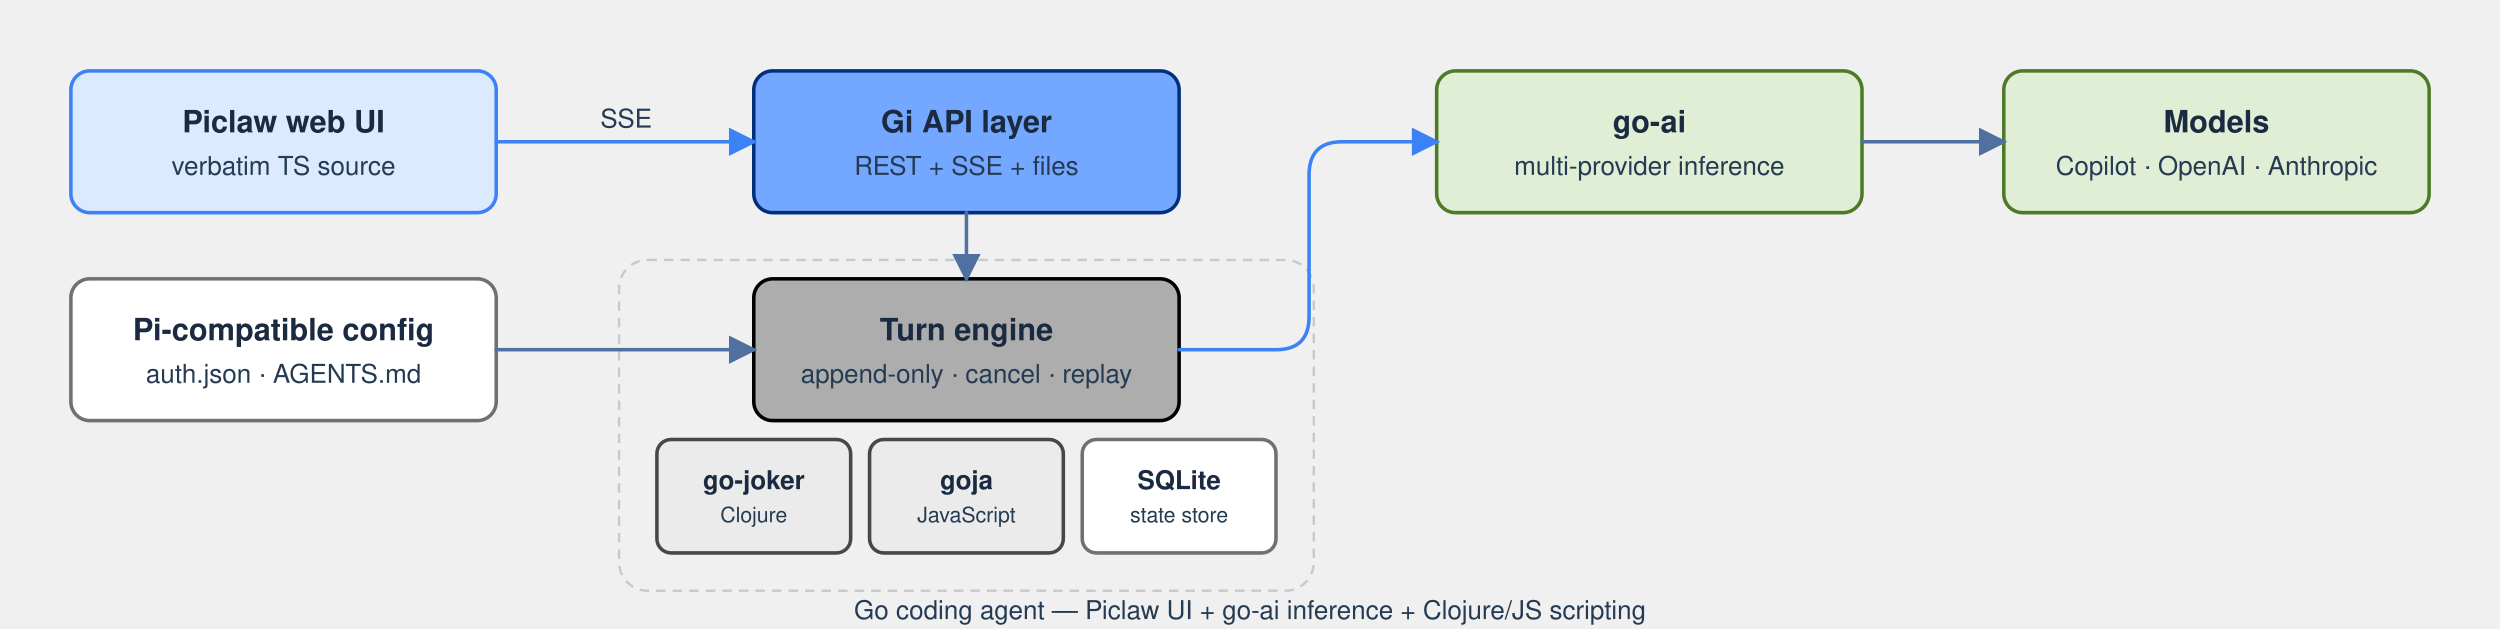
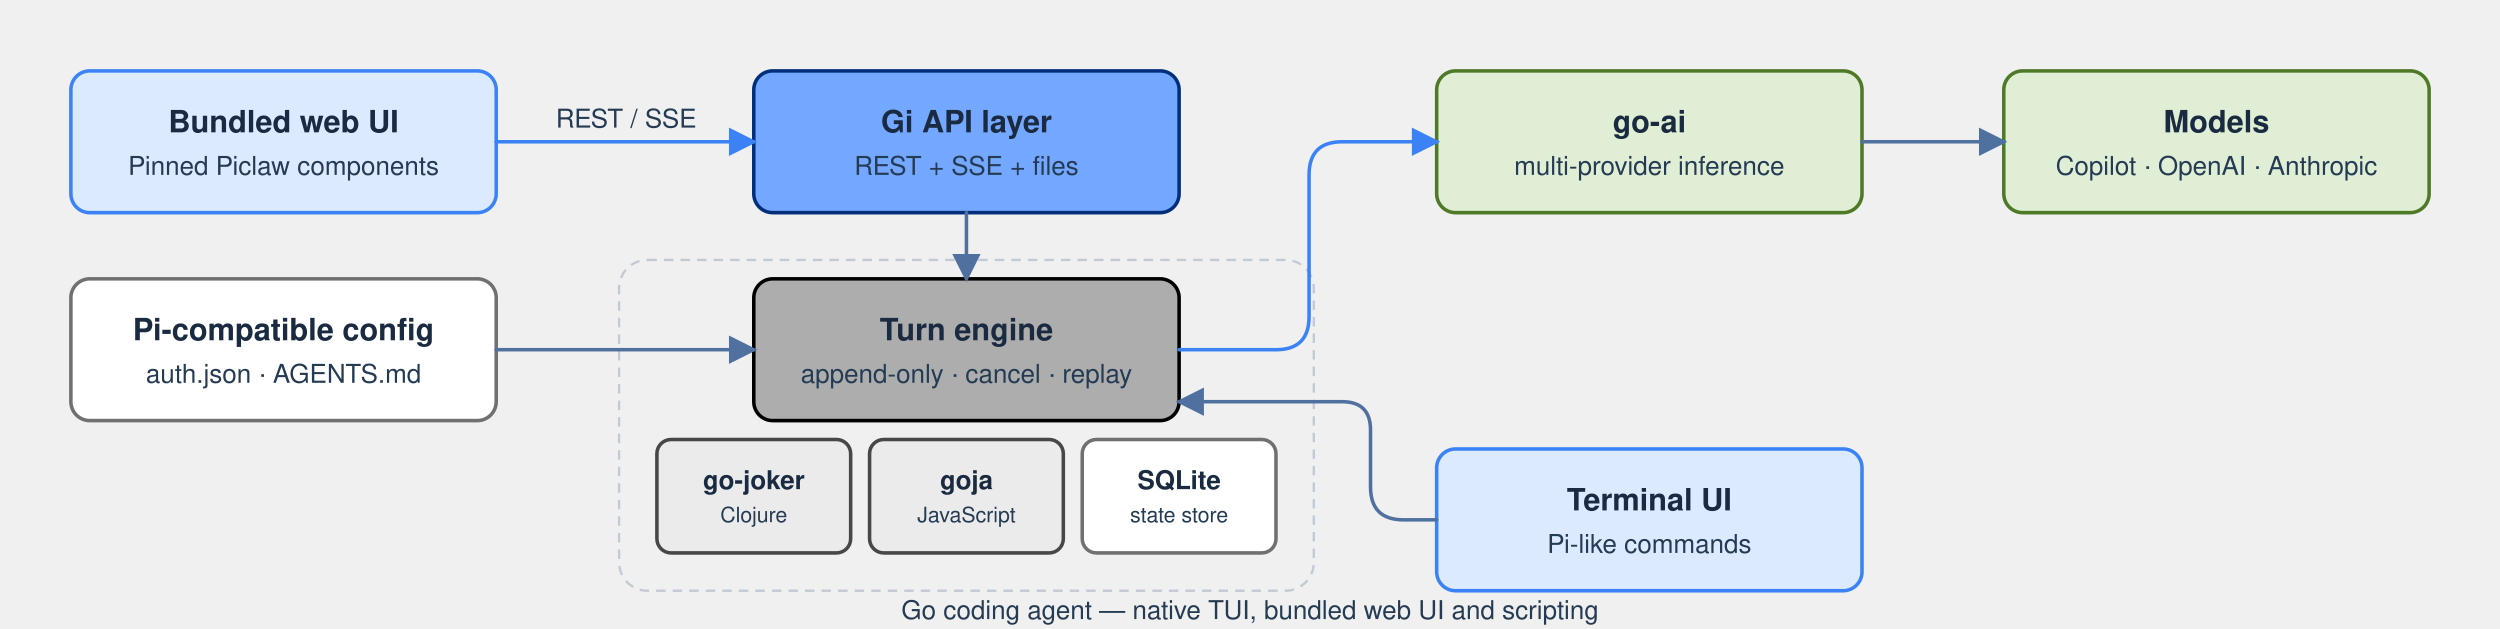
<svg xmlns="http://www.w3.org/2000/svg" viewBox="0 0 1058 266">
  <style>
    /* Default: light mode (for rsvg-convert and non-media-query agents) */
    .bg { fill: transparent; }
    .box { fill: #ffffff; stroke: #707070; stroke-width: 1.5; }
    .box-accent { fill: #dbeafe; stroke: #3b82f6; stroke-width: 1.5; }
    .box-green { fill: #74a7ff; stroke: #012f7b; stroke-width: 1.5; }
    .box-warm { fill: #fef3c7; stroke: #d97706; stroke-width: 1.5; }
    .box-purple { fill: #adadad; stroke: #000000; stroke-width: 1.5; }
    .box-teal { fill: #ebebeb; stroke: #474747; stroke-width: 1.5; }
    .box-slate { fill: #a7c6ff; stroke: #0042a9; stroke-width: 1.5; }
    .box-indigo { fill: #dfeed4; stroke: #4e7a27; stroke-width: 1.5; }
    .box-rose { fill: #dfeed4; stroke: #76bb40; stroke-width: 1.5; }
    .box-orange { fill: #ffedd5; stroke: #ea580c; stroke-width: 1.5; }
    .box-cyan { fill: #d9c9fe; stroke: #5e30eb; stroke-width: 1.5; }
    .label { fill: #1a2a40; }
    .sub { fill: #243b53; }
    text { font-family: -apple-system, "Segoe UI", Helvetica, sans-serif; }
    .label { font-size: 13px; font-weight: 600; }
    .sub { font-size: 11px; }
    @media (prefers-color-scheme: dark) {
      .bg { fill: transparent; }
      .box { fill: #1a1e2a; stroke: #505050; }
      .box-accent { fill: #0d1e38; stroke: #2b5cb0; }
      .box-green { fill: #0a1a3a; stroke: #4a80d0; }
      .box-warm { fill: #221a10; stroke: #a06020; }
      .box-purple { fill: #222222; stroke: #666666; }
      .box-teal { fill: #1e1e1e; stroke: #666666; }
      .box-slate { fill: #0d1a38; stroke: #4a7ad0; }
      .box-indigo { fill: #1a2810; stroke: #5a8a30; }
      .box-rose { fill: #1a2810; stroke: #5aaa30; }
      .box-orange { fill: #2a1a08; stroke: #f97316; }
      .box-cyan { fill: #1a1030; stroke: #7040d0; }
      .label { fill: #d0daf0; }
      .sub { fill: #90a8c0; }
    }
  </style>
  <defs>
    <marker id="ah" markerWidth="8" markerHeight="8" refX="7" refY="4" orient="auto">
      <path d="M0,0 L8,4 L0,8z" fill="#5070a0" stroke="none" />
    </marker>
    <marker id="ahs" markerWidth="8" markerHeight="8" refX="7" refY="4" orient="auto">
      <path d="M0,0 L8,4 L0,8z" fill="#3b82f6" stroke="none" />
    </marker>
  </defs>
  <rect width="1058" height="266" class="bg" rx="8" />
  <rect x="30" y="30" width="180" height="60" rx="8" class="box-accent" />
-   <text x="120" y="56" text-anchor="middle" class="label">Piclaw web UI</text>
-   <text x="120" y="74" text-anchor="middle" class="sub">verbatim TS source</text>
+   <text x="120" y="56" text-anchor="middle" class="label">Bundled web UI</text>
+   <text x="120" y="74" text-anchor="middle" class="sub">Pinned Piclaw components</text>
  <rect x="30" y="118" width="180" height="60" rx="8" class="box" />
  <text x="120" y="144" text-anchor="middle" class="label">Pi-compatible config</text>
  <text x="120" y="162" text-anchor="middle" class="sub">auth.json · AGENTS.md</text>
  <rect x="319" y="30" width="180" height="60" rx="8" class="box-green" />
  <text x="409" y="56" text-anchor="middle" class="label">Gi API layer</text>
  <text x="409" y="74" text-anchor="middle" class="sub">REST + SSE + files</text>
  <rect x="262" y="110" width="294" height="140" rx="12" fill="none" stroke="#94a3b8" stroke-width="1" stroke-dasharray="4 3" opacity="0.5" />
  <rect x="319" y="118" width="180" height="60" rx="8" class="box-purple" />
  <text x="409" y="144" text-anchor="middle" class="label">Turn engine</text>
  <text x="409" y="162" text-anchor="middle" class="sub">append-only · cancel · replay</text>
  <rect x="278" y="186" width="82" height="48" rx="6" class="box-teal" />
  <text x="319" y="207" text-anchor="middle" class="label" style="font-size:11px">go-joker</text>
  <text x="319" y="221" text-anchor="middle" class="sub" style="font-size:9px">Clojure</text>
  <rect x="368" y="186" width="82" height="48" rx="6" class="box-teal" />
  <text x="409" y="207" text-anchor="middle" class="label" style="font-size:11px">goja</text>
  <text x="409" y="221" text-anchor="middle" class="sub" style="font-size:9px">JavaScript</text>
  <rect x="458" y="186" width="82" height="48" rx="6" class="box" />
  <text x="499" y="207" text-anchor="middle" class="label" style="font-size:11px">SQLite</text>
  <text x="499" y="221" text-anchor="middle" class="sub" style="font-size:9px">state store</text>
  <rect x="608" y="30" width="180" height="60" rx="8" class="box-indigo" />
  <text x="698" y="56" text-anchor="middle" class="label">go-ai</text>
  <text x="698" y="74" text-anchor="middle" class="sub">multi-provider inference</text>
  <rect x="848" y="30" width="180" height="60" rx="8" class="box-indigo" />
  <text x="938" y="56" text-anchor="middle" class="label">Models</text>
  <text x="938" y="74" text-anchor="middle" class="sub">Copilot · OpenAI · Anthropic</text>
+   <rect x="608" y="190" width="180" height="60" rx="8" class="box-accent" />
+   <text x="698" y="216" text-anchor="middle" class="label">Terminal UI</text>
+   <text x="698" y="234" text-anchor="middle" class="sub">Pi-like commands</text>
  <path d="M210,60 L319,60" fill="none" stroke="#3b82f6" stroke-width="1.5" stroke-linecap="round" marker-end="url(#ahs)" />
-   <text x="265" y="54" text-anchor="middle" class="sub">SSE</text>
+   <text x="265" y="54" text-anchor="middle" class="sub">REST / SSE</text>
  <path d="M210,148 L319,148" fill="none" stroke="#5070a0" stroke-width="1.5" stroke-linecap="round" marker-end="url(#ah)" />
  <path d="M409,90 L409,118" fill="none" stroke="#5070a0" stroke-width="1.5" stroke-linecap="round" marker-end="url(#ah)" />
  <path d="M499,148 L540,148 Q554,148 554,134 L554,74 Q554,60 568,60 L608,60" fill="none" stroke="#3b82f6" stroke-width="1.5" stroke-linecap="round" marker-end="url(#ahs)" />
  <path d="M788,60 L848,60" fill="none" stroke="#5070a0" stroke-width="1.5" stroke-linecap="round" marker-end="url(#ah)" />
-   <text x="529" y="262" text-anchor="middle" class="sub">Go coding agent — Piclaw UI + go-ai inference + Clojure/JS scripting</text>
+   <path d="M608,220 L594,220 Q580,220 580,206 L580,182 Q580,170 568,170 L499,170" fill="none" stroke="#5070a0" stroke-width="1.5" stroke-linecap="round" marker-end="url(#ah)" />
+   <text x="529" y="262" text-anchor="middle" class="sub">Go coding agent — native TUI, bundled web UI and scripting</text>
</svg>
